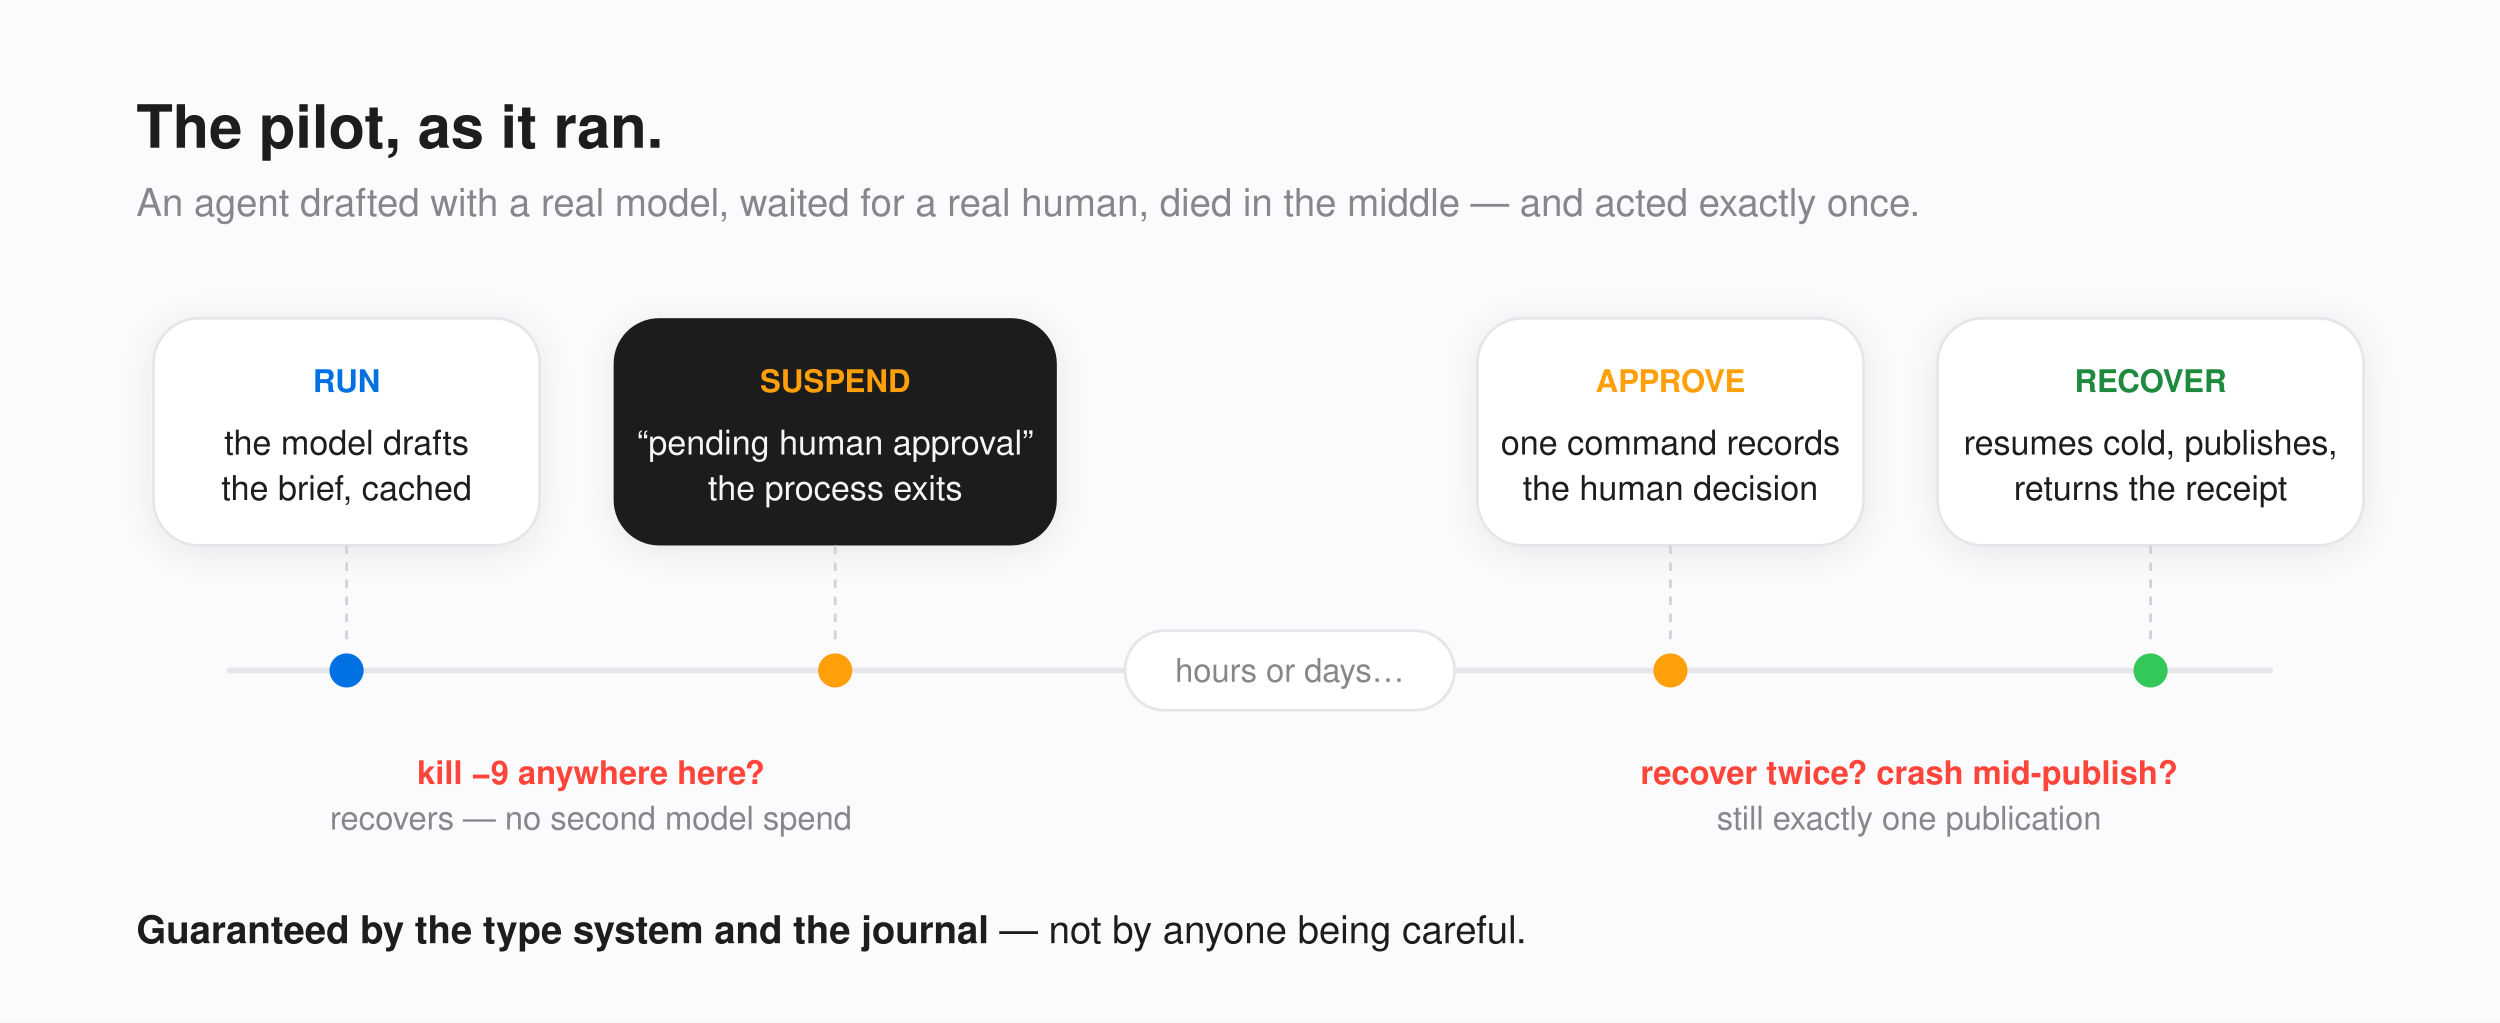
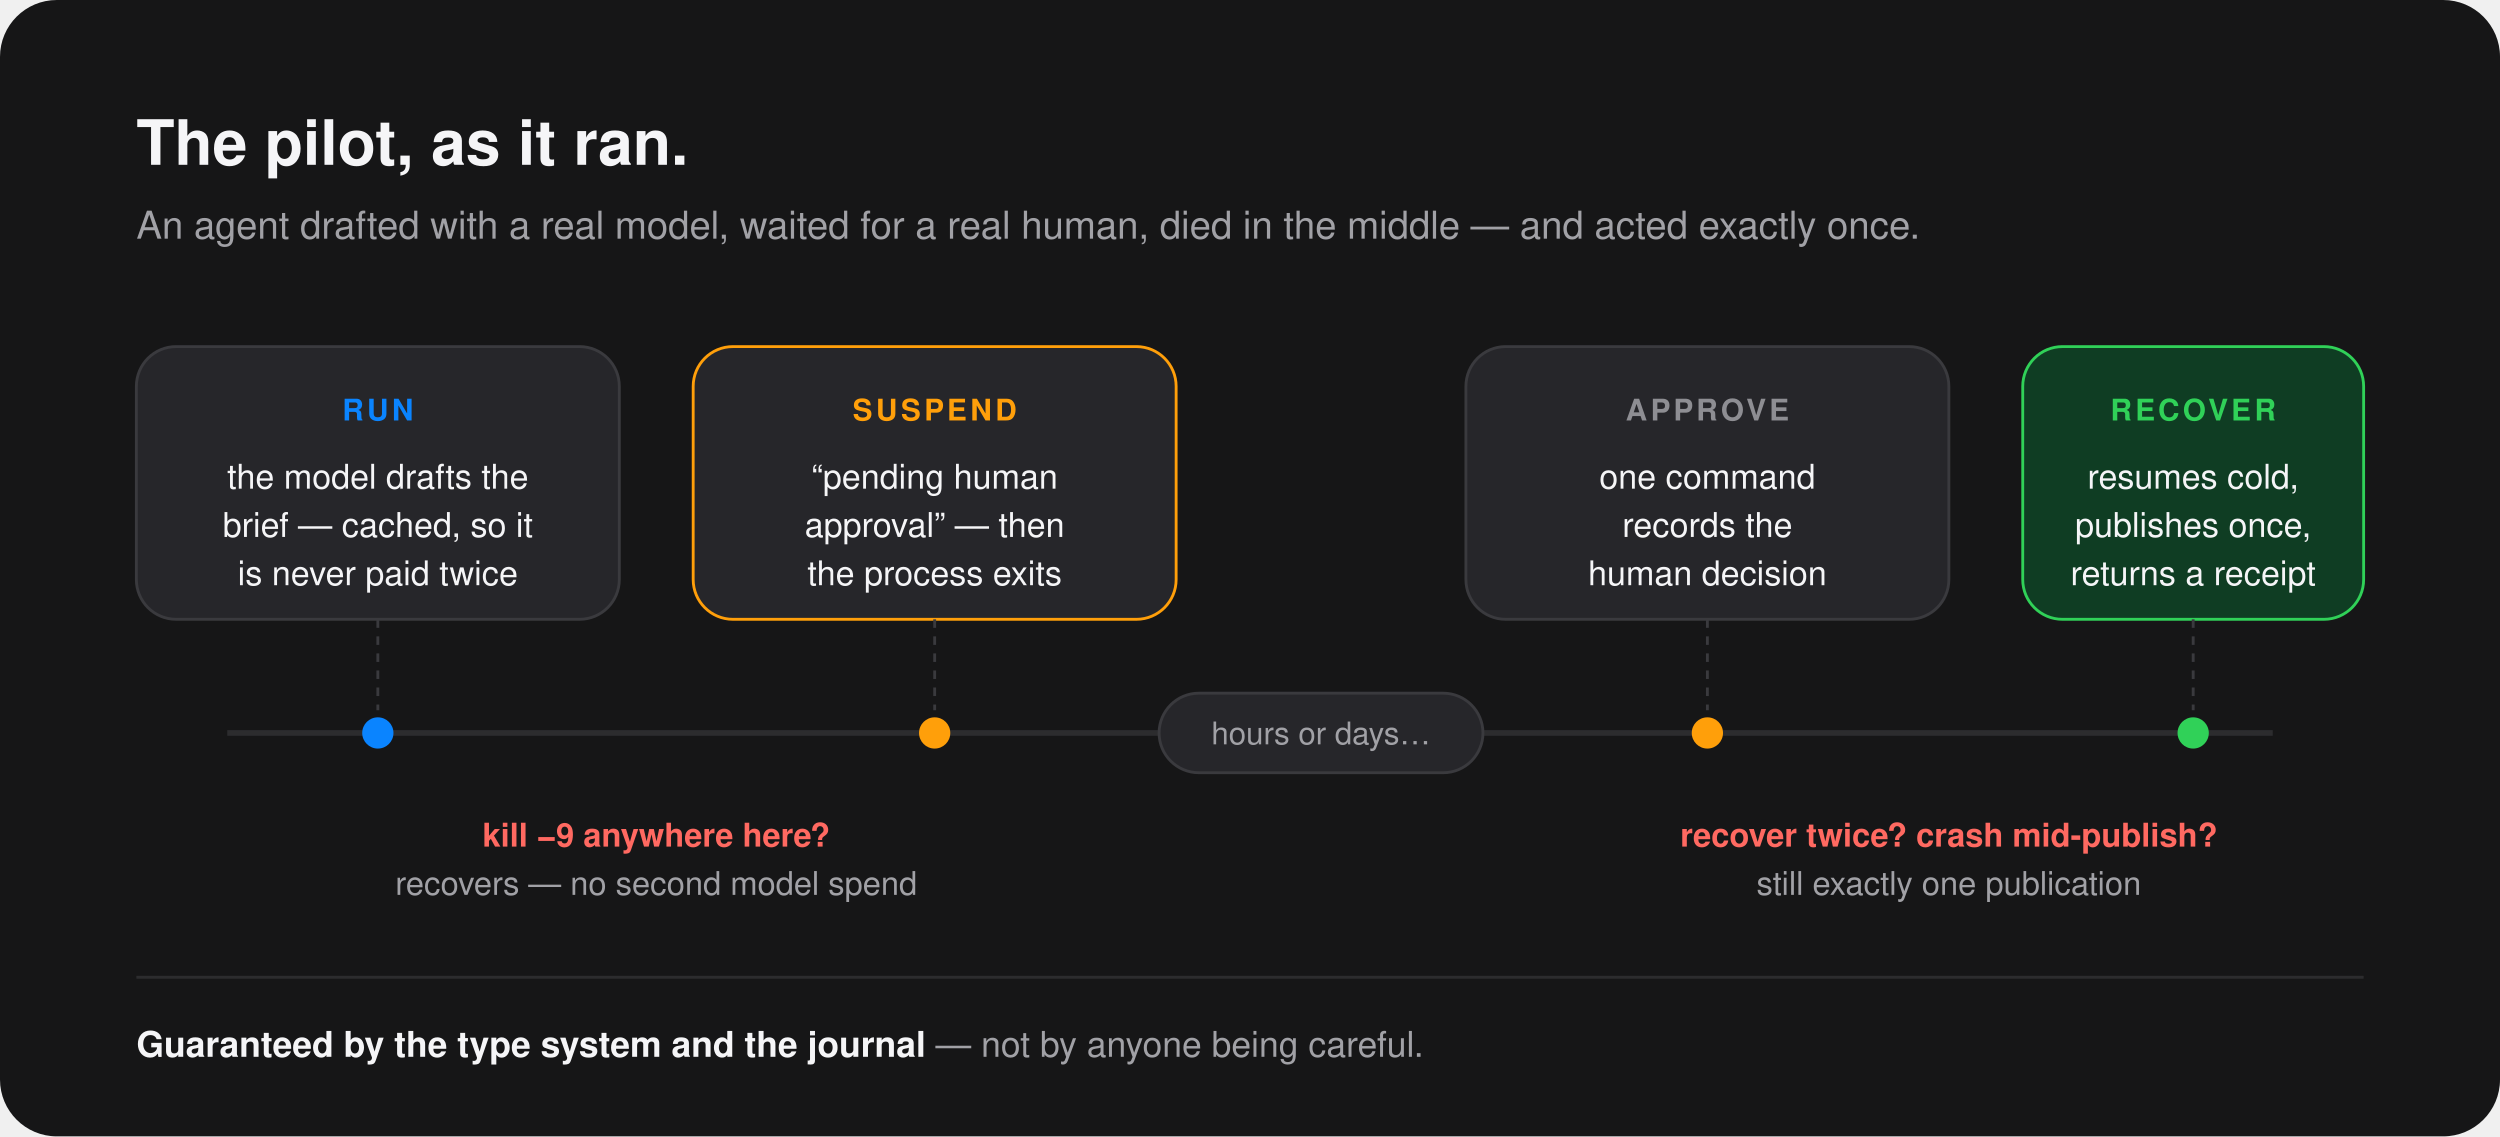
- <svg xmlns="http://www.w3.org/2000/svg" width="880" height="360" viewBox="0 0 880 360" font-family="-apple-system, 'SF Pro Display', 'Helvetica Neue', Helvetica, Arial, sans-serif">
-   <defs>
-     <filter id="s" x="-20%" y="-20%" width="140%" height="160%">
-       <feDropShadow dx="0" dy="2" stdDeviation="6" flood-color="#000000" flood-opacity="0.08" />
-     </filter>
-   </defs>
-   <rect width="880" height="360" fill="#fbfbfd" />
-   <text x="48" y="52" font-size="21" font-weight="600" fill="#1d1d1f">The pilot, as it ran.</text>
-   <text x="48" y="76" font-size="13.5" fill="#86868b">An agent drafted with a real model, waited for a real human, died in the middle — and acted exactly once.</text>
-   <line x1="80" y1="236" x2="800" y2="236" stroke="#e5e5ea" stroke-width="2" />
-   <g text-anchor="middle">
-     <g filter="url(#s)">
-       <rect x="54" y="112" width="136" height="80" rx="16" fill="#ffffff" stroke="#e5e5ea" />
-       <rect x="216" y="112" width="156" height="80" rx="16" fill="#1d1d1f" />
-       <rect x="520" y="112" width="136" height="80" rx="16" fill="#ffffff" stroke="#e5e5ea" />
-       <rect x="682" y="112" width="150" height="80" rx="16" fill="#ffffff" stroke="#e5e5ea" />
-     </g>
-     <text x="122" y="138" font-size="11" font-weight="600" fill="#0071e3">RUN</text>
-     <text x="122" y="160" font-size="12" fill="#1d1d1f">the model drafts</text>
-     <text x="122" y="176" font-size="12" fill="#1d1d1f">the brief, cached</text>
-     <text x="294" y="138" font-size="11" font-weight="600" fill="#ff9f0a">SUSPEND</text>
-     <text x="294" y="160" font-size="12" fill="#f5f5f7">“pending human approval”</text>
-     <text x="294" y="176" font-size="12" fill="#f5f5f7">the process exits</text>
-     <text x="588" y="138" font-size="11" font-weight="600" fill="#ff9f0a">APPROVE</text>
-     <text x="588" y="160" font-size="12" fill="#1d1d1f">one command records</text>
-     <text x="588" y="176" font-size="12" fill="#1d1d1f">the human decision</text>
-     <text x="757" y="138" font-size="11" font-weight="600" fill="#1d8a3e">RECOVER</text>
-     <text x="757" y="160" font-size="12" fill="#1d1d1f">resumes cold, publishes,</text>
-     <text x="757" y="176" font-size="12" fill="#1d1d1f">returns the receipt</text>
-     <circle cx="122" cy="236" r="6" fill="#0071e3" />
-     <circle cx="294" cy="236" r="6" fill="#ff9f0a" />
-     <circle cx="588" cy="236" r="6" fill="#ff9f0a" />
-     <circle cx="757" cy="236" r="6" fill="#34c759" />
-     <g stroke="#d2d2d7" stroke-width="1" stroke-dasharray="3,3">
-       <line x1="122" y1="192" x2="122" y2="228" />
-       <line x1="294" y1="192" x2="294" y2="228" />
-       <line x1="588" y1="192" x2="588" y2="228" />
-       <line x1="757" y1="192" x2="757" y2="228" />
-     </g>
-     <rect x="396" y="222" width="116" height="28" rx="14" fill="#ffffff" stroke="#e5e5ea" />
-     <text x="454" y="240" font-size="11.5" fill="#86868b">hours or days…</text>
+ <svg xmlns="http://www.w3.org/2000/svg" width="880" height="400" viewBox="0 0 880 400" font-family="-apple-system, 'SF Pro Display', 'Helvetica Neue', Helvetica, Arial, sans-serif">
+   <rect width="880" height="400" rx="20" fill="#161617" />
+   <text x="48" y="58" font-size="22" font-weight="600" fill="#f5f5f7">The pilot, as it ran.</text>
+   <text x="48" y="84" font-size="13.5" fill="#a1a1a6">An agent drafted with a real model, waited for a real human, died in the middle — and acted exactly once.</text>
+   <g>
+     <rect x="48" y="122" width="170" height="96" rx="14" fill="#26262a" stroke="#3a3a3e" />
+     <rect x="244" y="122" width="170" height="96" rx="14" fill="#26262a" stroke="#ff9f0a" />
+     <rect x="516" y="122" width="170" height="96" rx="14" fill="#26262a" stroke="#3a3a3e" />
+     <rect x="712" y="122" width="120" height="96" rx="14" fill="#0f3d23" stroke="#30d158" />
  </g>
-   <g font-size="11.5" text-anchor="middle">
-     <text x="208" y="276" font-weight="600" fill="#ff453a">kill −9 anywhere here?</text>
-     <text x="208" y="292" fill="#86868b">recovers — no second model spend</text>
-     <text x="672" y="276" font-weight="600" fill="#ff453a">recover twice? crash mid-publish?</text>
-     <text x="672" y="292" fill="#86868b">still exactly one publication</text>
+   <g text-anchor="middle" font-size="10.5" font-weight="600" letter-spacing="1.2">
+     <text x="133" y="148" fill="#0a84ff">RUN</text>
+     <text x="329" y="148" fill="#ff9f0a">SUSPEND</text>
+     <text x="601" y="148" fill="#8e8e93">APPROVE</text>
+     <text x="772" y="148" fill="#30d158">RECOVER</text>
  </g>
-   <text x="48" y="332" font-size="13.5" fill="#1d1d1f">
-     <tspan font-weight="600">Guaranteed by the type system and the journal</tspan> — not by anyone being careful.</text>
+   <g text-anchor="middle" font-size="12" fill="#f5f5f7">
+     <text x="133" y="172">the model drafts the</text>
+     <text x="133" y="189">brief — cached, so it</text>
+     <text x="133" y="206">is never paid twice</text>
+     <text x="329" y="172">“pending human</text>
+     <text x="329" y="189">approval” — then</text>
+     <text x="329" y="206">the process exits</text>
+     <text x="601" y="172">one command</text>
+     <text x="601" y="189">records the</text>
+     <text x="601" y="206">human decision</text>
+     <text x="772" y="172">resumes cold,</text>
+     <text x="772" y="189">publishes once,</text>
+     <text x="772" y="206">returns a receipt</text>
+   </g>
+   <line x1="80" y1="258" x2="800" y2="258" stroke="#2c2c2e" stroke-width="2" />
+   <circle cx="133" cy="258" r="5.5" fill="#0a84ff" />
+   <circle cx="329" cy="258" r="5.5" fill="#ff9f0a" />
+   <circle cx="601" cy="258" r="5.5" fill="#ff9f0a" />
+   <circle cx="772" cy="258" r="5.5" fill="#30d158" />
+   <g stroke="#3a3a3e" stroke-width="1" stroke-dasharray="3,3">
+     <line x1="133" y1="218" x2="133" y2="250" />
+     <line x1="329" y1="218" x2="329" y2="250" />
+     <line x1="601" y1="218" x2="601" y2="250" />
+     <line x1="772" y1="218" x2="772" y2="250" />
+   </g>
+   <rect x="408" y="244" width="114" height="28" rx="14" fill="#26262a" stroke="#3a3a3e" />
+   <text x="465" y="262" text-anchor="middle" font-size="11" fill="#a1a1a6">hours or days…</text>
+   <g text-anchor="middle" font-size="11.5">
+     <text x="231" y="298" font-weight="600" fill="#ff6961">kill −9 anywhere here?</text>
+     <text x="231" y="315" fill="#a1a1a6">recovers — no second model spend</text>
+     <text x="686" y="298" font-weight="600" fill="#ff6961">recover twice? crash mid-publish?</text>
+     <text x="686" y="315" fill="#a1a1a6">still exactly one publication</text>
+   </g>
+   <line x1="48" y1="344" x2="832" y2="344" stroke="#2c2c2e" />
+   <text x="48" y="372" font-size="12.5" fill="#a1a1a6">
+     <tspan font-weight="600" fill="#f5f5f7">Guaranteed by the type system and the journal</tspan> — not by anyone being careful.</text>
</svg>
